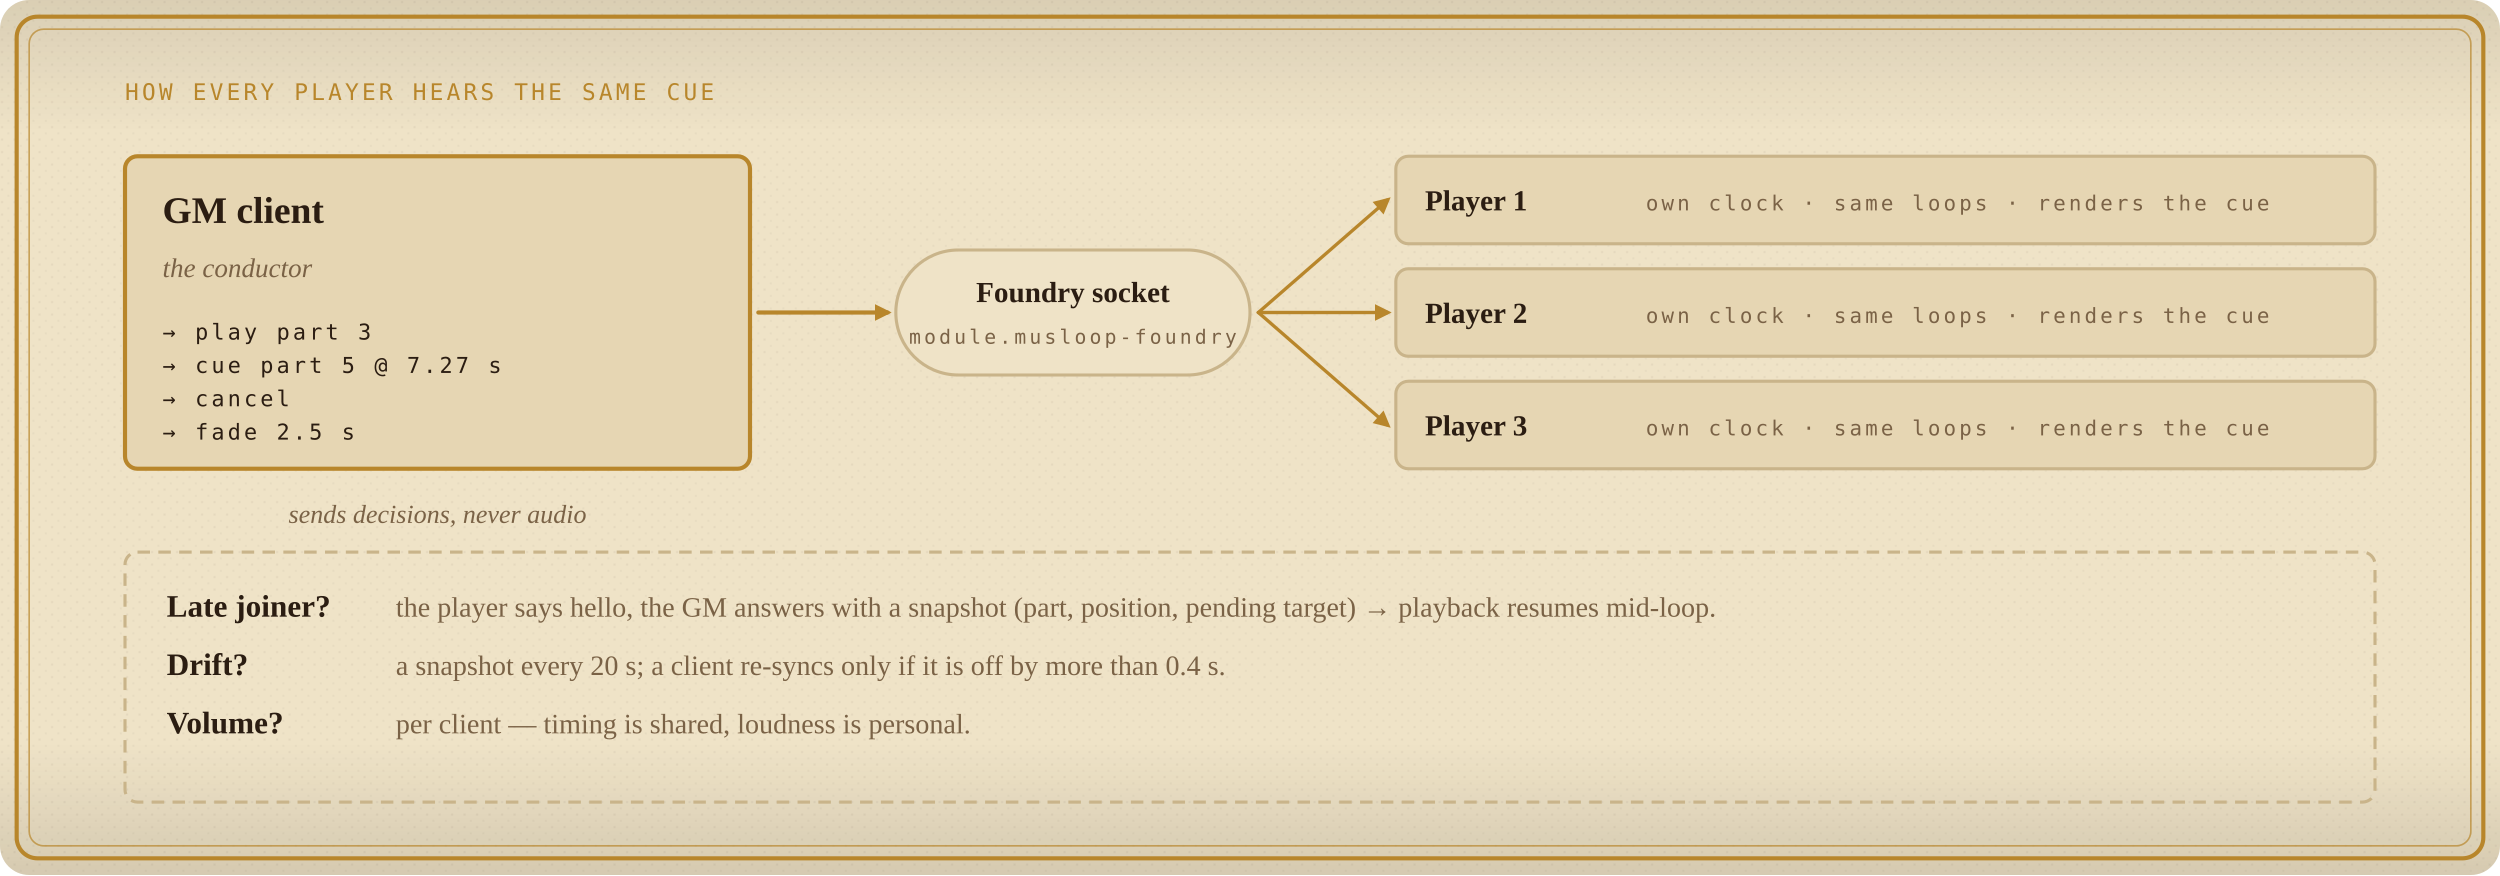
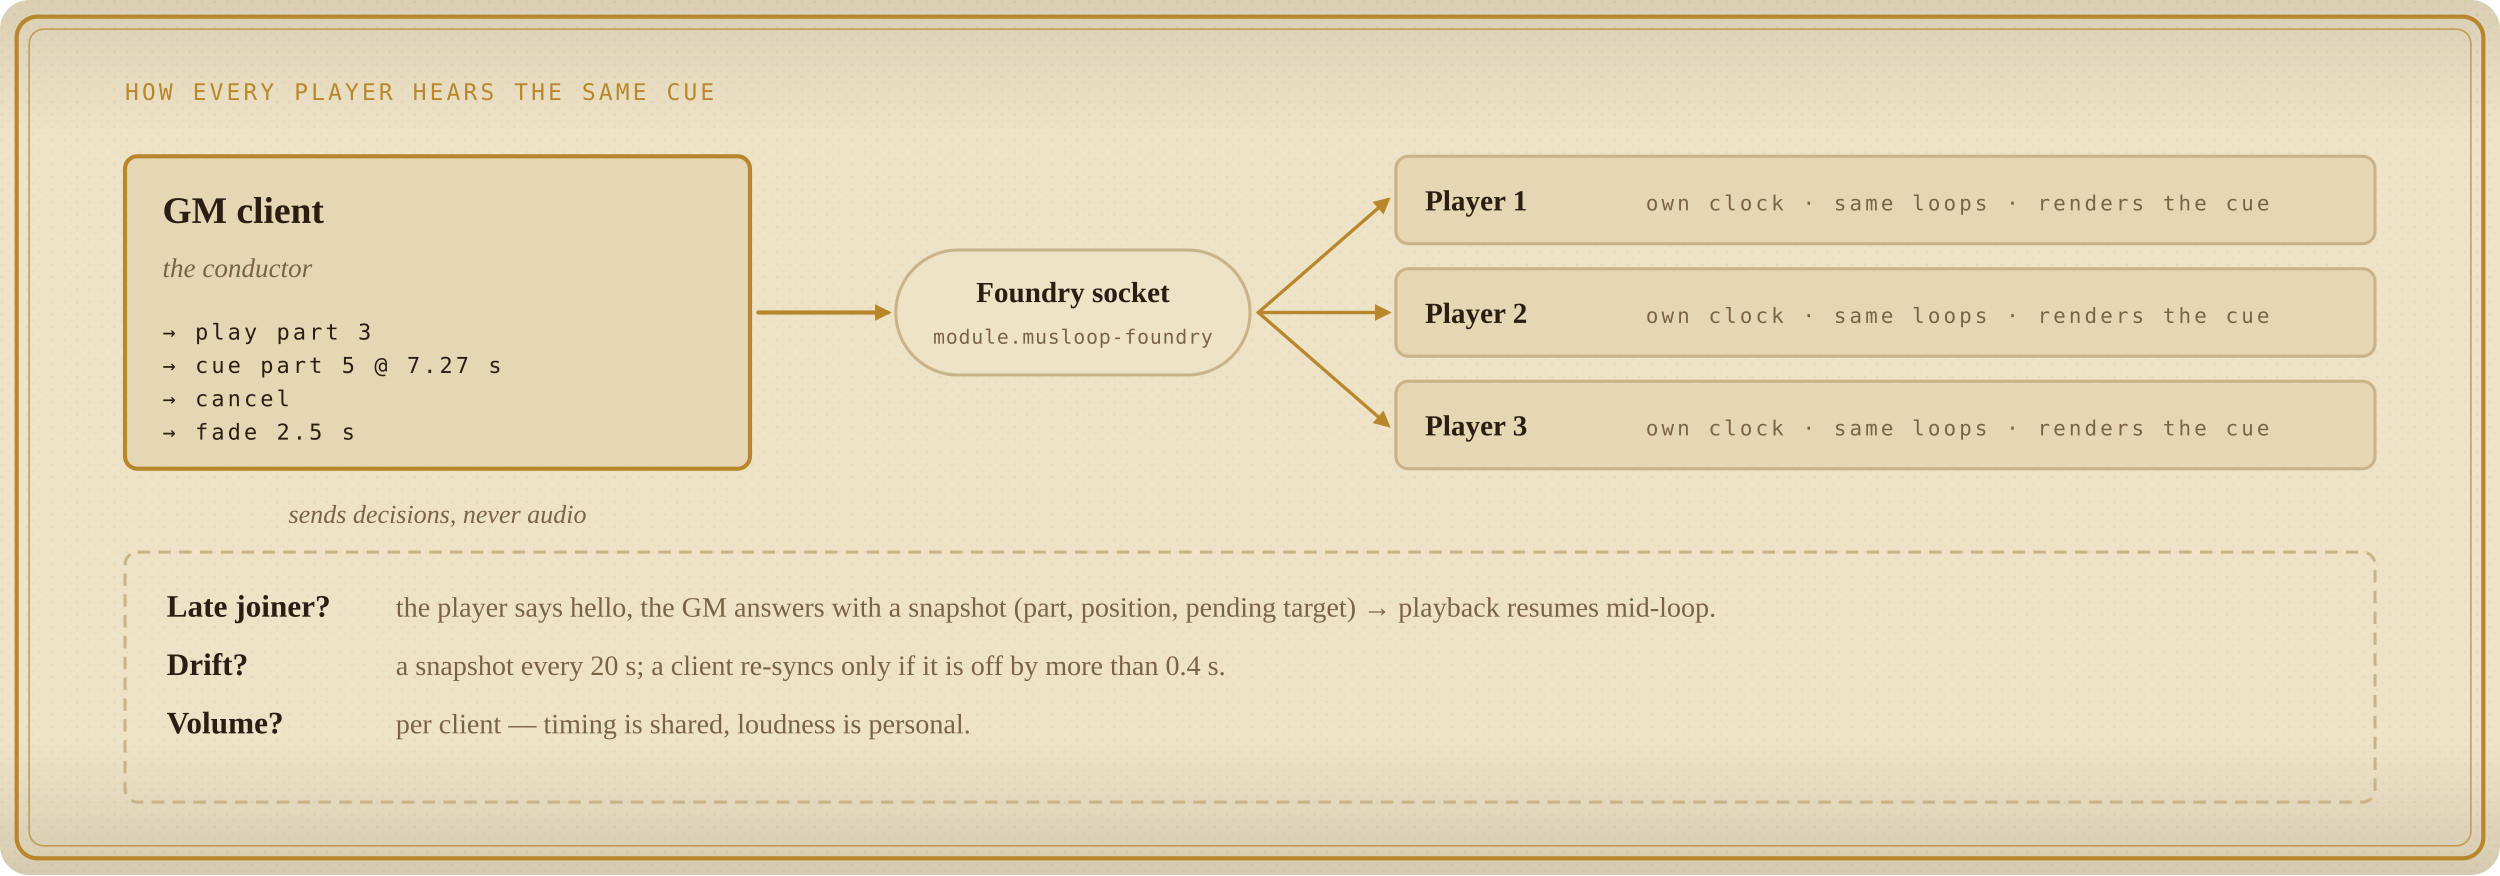
<svg xmlns="http://www.w3.org/2000/svg" width="1200" height="420" viewBox="0 0 1200 420" role="img" aria-label="Sync: the GM broadcasts decisions, each client renders them on its own audio clock">
  <defs>
    <marker id="ah" markerWidth="8" markerHeight="8" refX="6" refY="4" orient="auto" markerUnits="userSpaceOnUse">
      <path d="M0,0 L8,4 L0,8 z" fill="#b8862b" />
    </marker>
    <pattern id="grain" width="6" height="6" patternUnits="userSpaceOnUse">
      <circle cx="1" cy="1" r=".6" fill="#2b1d12" opacity=".05" />
      <circle cx="4" cy="4" r=".5" fill="#2b1d12" opacity=".04" />
    </pattern>
    <linearGradient id="vign" x1="0" y1="0" x2="0" y2="1">
      <stop offset="0" stop-color="#1a130d" stop-opacity=".10" />
      <stop offset=".15" stop-color="#1a130d" stop-opacity="0" />
      <stop offset=".85" stop-color="#1a130d" stop-opacity="0" />
      <stop offset="1" stop-color="#1a130d" stop-opacity=".12" />
    </linearGradient>
  </defs>
  <rect width="1200" height="420" rx="14" fill="#efe3c7" />
  <rect width="1200" height="420" rx="14" fill="url(#grain)" />
  <rect width="1200" height="420" rx="14" fill="url(#vign)" />
  <rect x="8" y="8" width="1184" height="404" rx="10" fill="none" stroke="#b8862b" stroke-width="2" />
  <rect x="14" y="14" width="1172" height="392" rx="7" fill="none" stroke="#b8862b" stroke-width=".8" opacity=".7" />
  <text x="60" y="48" font-family="JetBrains Mono,Menlo,monospace" font-size="11" fill="#b8862b" text-anchor="start" letter-spacing="1.5">HOW EVERY PLAYER HEARS THE SAME CUE</text>
  <rect x="60" y="75" width="300" height="150" rx="6" fill="#e6d6b3" stroke="#b8862b" stroke-width="2" opacity="1" />
  <text x="78" y="107" font-family="Georgia,&quot;Times New Roman&quot;,serif" font-size="18" font-weight="bold" font-style="normal" fill="#2b1d12" text-anchor="start" letter-spacing="0">GM client</text>
  <text x="78" y="133" font-family="Georgia,&quot;Times New Roman&quot;,serif" font-size="13" font-weight="normal" font-style="italic" fill="#7a6246" text-anchor="start" letter-spacing="0">the conductor</text>
  <text x="78" y="163" font-family="JetBrains Mono,Menlo,monospace" font-size="10.5" fill="#2b1d12" text-anchor="start" letter-spacing="1.5">→ play part 3</text>
  <text x="78" y="179" font-family="JetBrains Mono,Menlo,monospace" font-size="10.5" fill="#2b1d12" text-anchor="start" letter-spacing="1.5">→ cue part 5 @ 7.27 s</text>
  <text x="78" y="195" font-family="JetBrains Mono,Menlo,monospace" font-size="10.5" fill="#2b1d12" text-anchor="start" letter-spacing="1.5">→ cancel</text>
  <text x="78" y="211" font-family="JetBrains Mono,Menlo,monospace" font-size="10.5" fill="#2b1d12" text-anchor="start" letter-spacing="1.5">→ fade 2.5 s</text>
  <text x="210.0" y="251" font-family="Georgia,&quot;Times New Roman&quot;,serif" font-size="12.5" font-weight="normal" font-style="italic" fill="#7a6246" text-anchor="middle" letter-spacing="0">sends decisions, never audio</text>
  <rect x="430" y="120" width="170" height="60" rx="30" fill="#efe3c7" stroke="#c9b48a" stroke-width="1.5" opacity="1" />
  <text x="515" y="145" font-family="Georgia,&quot;Times New Roman&quot;,serif" font-size="14" font-weight="bold" font-style="normal" fill="#2b1d12" text-anchor="middle" letter-spacing="0">Foundry socket</text>
-   <text x="515" y="165" font-family="JetBrains Mono,Menlo,monospace" font-size="9.5" fill="#7a6246" text-anchor="middle" letter-spacing="1.5">module.musloop-foundry</text>
+   <text x="515" y="165" font-family="JetBrains Mono,Menlo,monospace" font-size="9.5" fill="#7a6246" text-anchor="middle" letter-spacing="0.4">module.musloop-foundry</text>
  <line x1="364" y1="150" x2="426" y2="150" stroke="#b8862b" stroke-width="2" marker-end="url(#ah)" stroke-linecap="round" />
  <rect x="670" y="75" width="470" height="42" rx="6" fill="#e6d6b3" stroke="#c9b48a" stroke-width="1.5" opacity="1" />
  <text x="684" y="101" font-family="Georgia,&quot;Times New Roman&quot;,serif" font-size="14" font-weight="bold" font-style="normal" fill="#2b1d12" text-anchor="start" letter-spacing="0">Player 1</text>
  <text x="790" y="101" font-family="JetBrains Mono,Menlo,monospace" font-size="10" fill="#7a6246" text-anchor="start" letter-spacing="1.5">own clock · same loops · renders the cue</text>
  <line x1="604" y1="150" x2="666" y2="96.0" stroke="#b8862b" stroke-width="1.6" marker-end="url(#ah)" stroke-linecap="round" />
  <rect x="670" y="129" width="470" height="42" rx="6" fill="#e6d6b3" stroke="#c9b48a" stroke-width="1.5" opacity="1" />
  <text x="684" y="155" font-family="Georgia,&quot;Times New Roman&quot;,serif" font-size="14" font-weight="bold" font-style="normal" fill="#2b1d12" text-anchor="start" letter-spacing="0">Player 2</text>
  <text x="790" y="155" font-family="JetBrains Mono,Menlo,monospace" font-size="10" fill="#7a6246" text-anchor="start" letter-spacing="1.5">own clock · same loops · renders the cue</text>
  <line x1="604" y1="150" x2="666" y2="150.0" stroke="#b8862b" stroke-width="1.6" marker-end="url(#ah)" stroke-linecap="round" />
  <rect x="670" y="183" width="470" height="42" rx="6" fill="#e6d6b3" stroke="#c9b48a" stroke-width="1.5" opacity="1" />
  <text x="684" y="209" font-family="Georgia,&quot;Times New Roman&quot;,serif" font-size="14" font-weight="bold" font-style="normal" fill="#2b1d12" text-anchor="start" letter-spacing="0">Player 3</text>
  <text x="790" y="209" font-family="JetBrains Mono,Menlo,monospace" font-size="10" fill="#7a6246" text-anchor="start" letter-spacing="1.5">own clock · same loops · renders the cue</text>
  <line x1="604" y1="150" x2="666" y2="204.0" stroke="#b8862b" stroke-width="1.6" marker-end="url(#ah)" stroke-linecap="round" />
  <rect x="60" y="265" width="1080" height="120" rx="6" fill="none" stroke="#c9b48a" stroke-width="1.5" opacity="1" stroke-dasharray="6 4" />
  <text x="80" y="296" font-family="Georgia,&quot;Times New Roman&quot;,serif" font-size="15" font-weight="bold" font-style="normal" fill="#2b1d12" text-anchor="start" letter-spacing="0">Late joiner?</text>
  <text x="190" y="296" font-family="Georgia,&quot;Times New Roman&quot;,serif" font-size="13.5" font-weight="normal" font-style="normal" fill="#7a6246" text-anchor="start" letter-spacing="0">the player says hello, the GM answers with a snapshot (part, position, pending target) → playback resumes mid-loop.</text>
  <text x="80" y="324" font-family="Georgia,&quot;Times New Roman&quot;,serif" font-size="15" font-weight="bold" font-style="normal" fill="#2b1d12" text-anchor="start" letter-spacing="0">Drift?</text>
  <text x="190" y="324" font-family="Georgia,&quot;Times New Roman&quot;,serif" font-size="13.5" font-weight="normal" font-style="normal" fill="#7a6246" text-anchor="start" letter-spacing="0">a snapshot every 20 s; a client re-syncs only if it is off by more than 0.4 s.</text>
  <text x="80" y="352" font-family="Georgia,&quot;Times New Roman&quot;,serif" font-size="15" font-weight="bold" font-style="normal" fill="#2b1d12" text-anchor="start" letter-spacing="0">Volume?</text>
  <text x="190" y="352" font-family="Georgia,&quot;Times New Roman&quot;,serif" font-size="13.5" font-weight="normal" font-style="normal" fill="#7a6246" text-anchor="start" letter-spacing="0">per client — timing is shared, loudness is personal.</text>
</svg>
